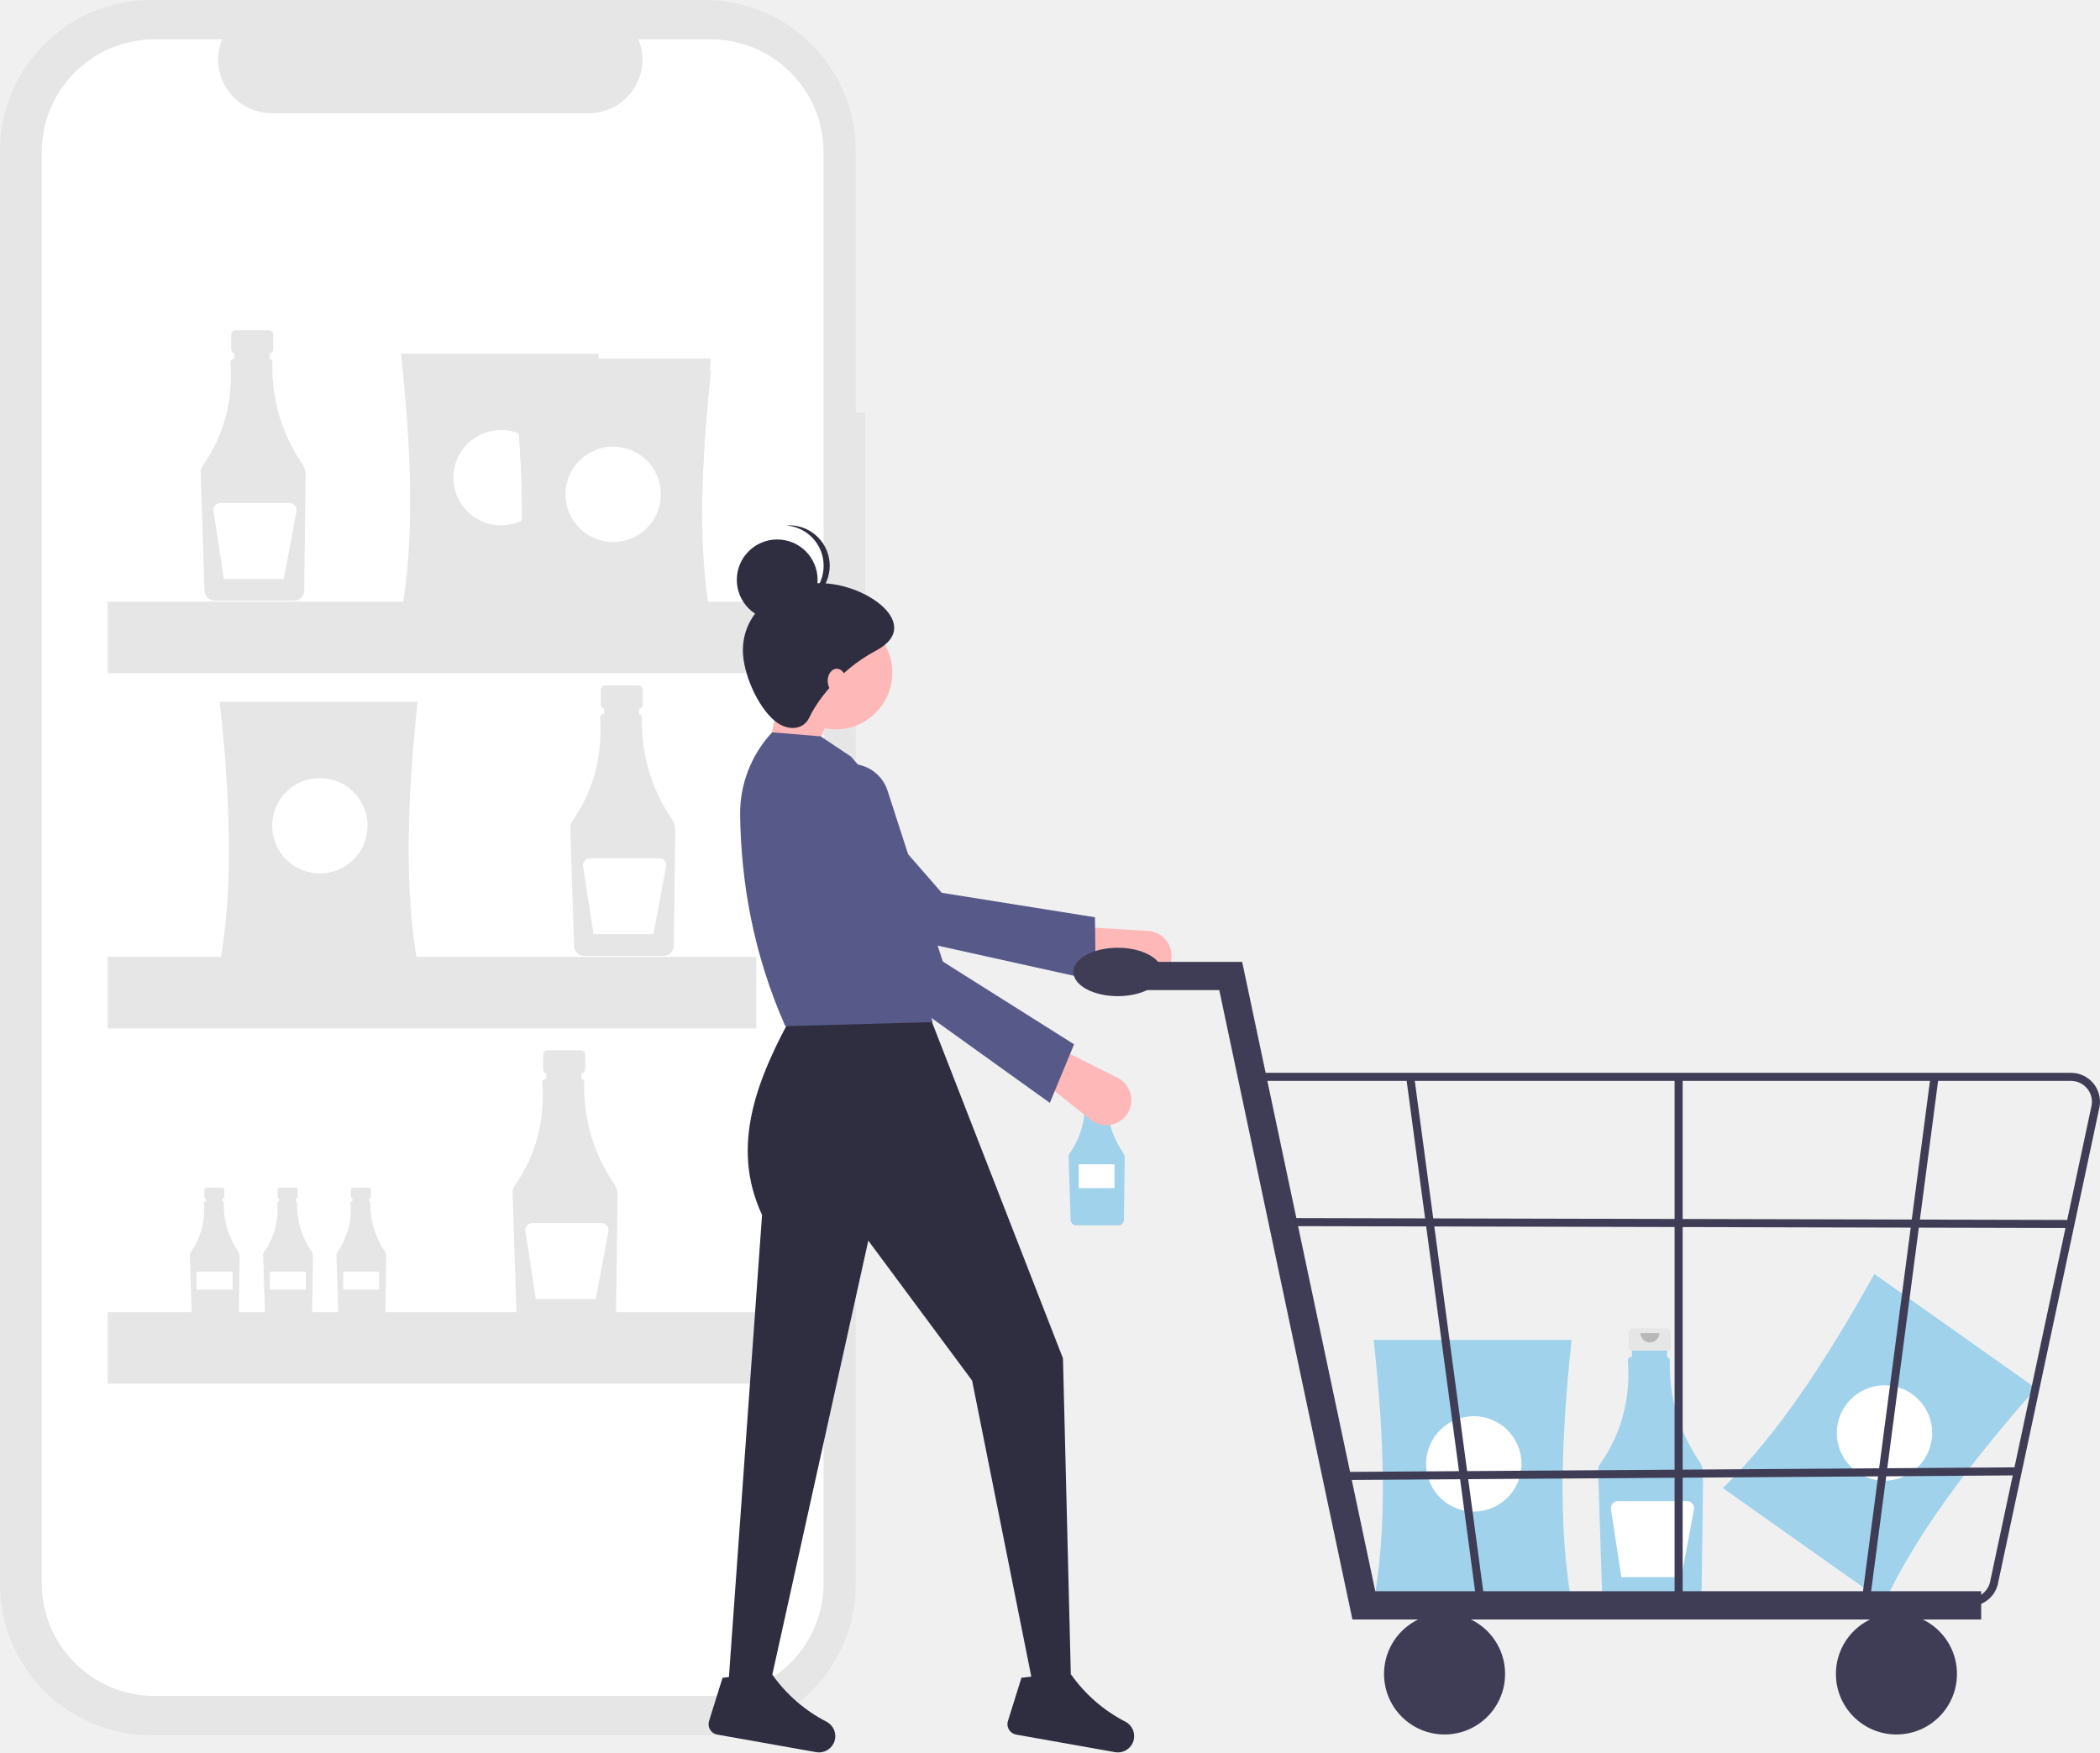
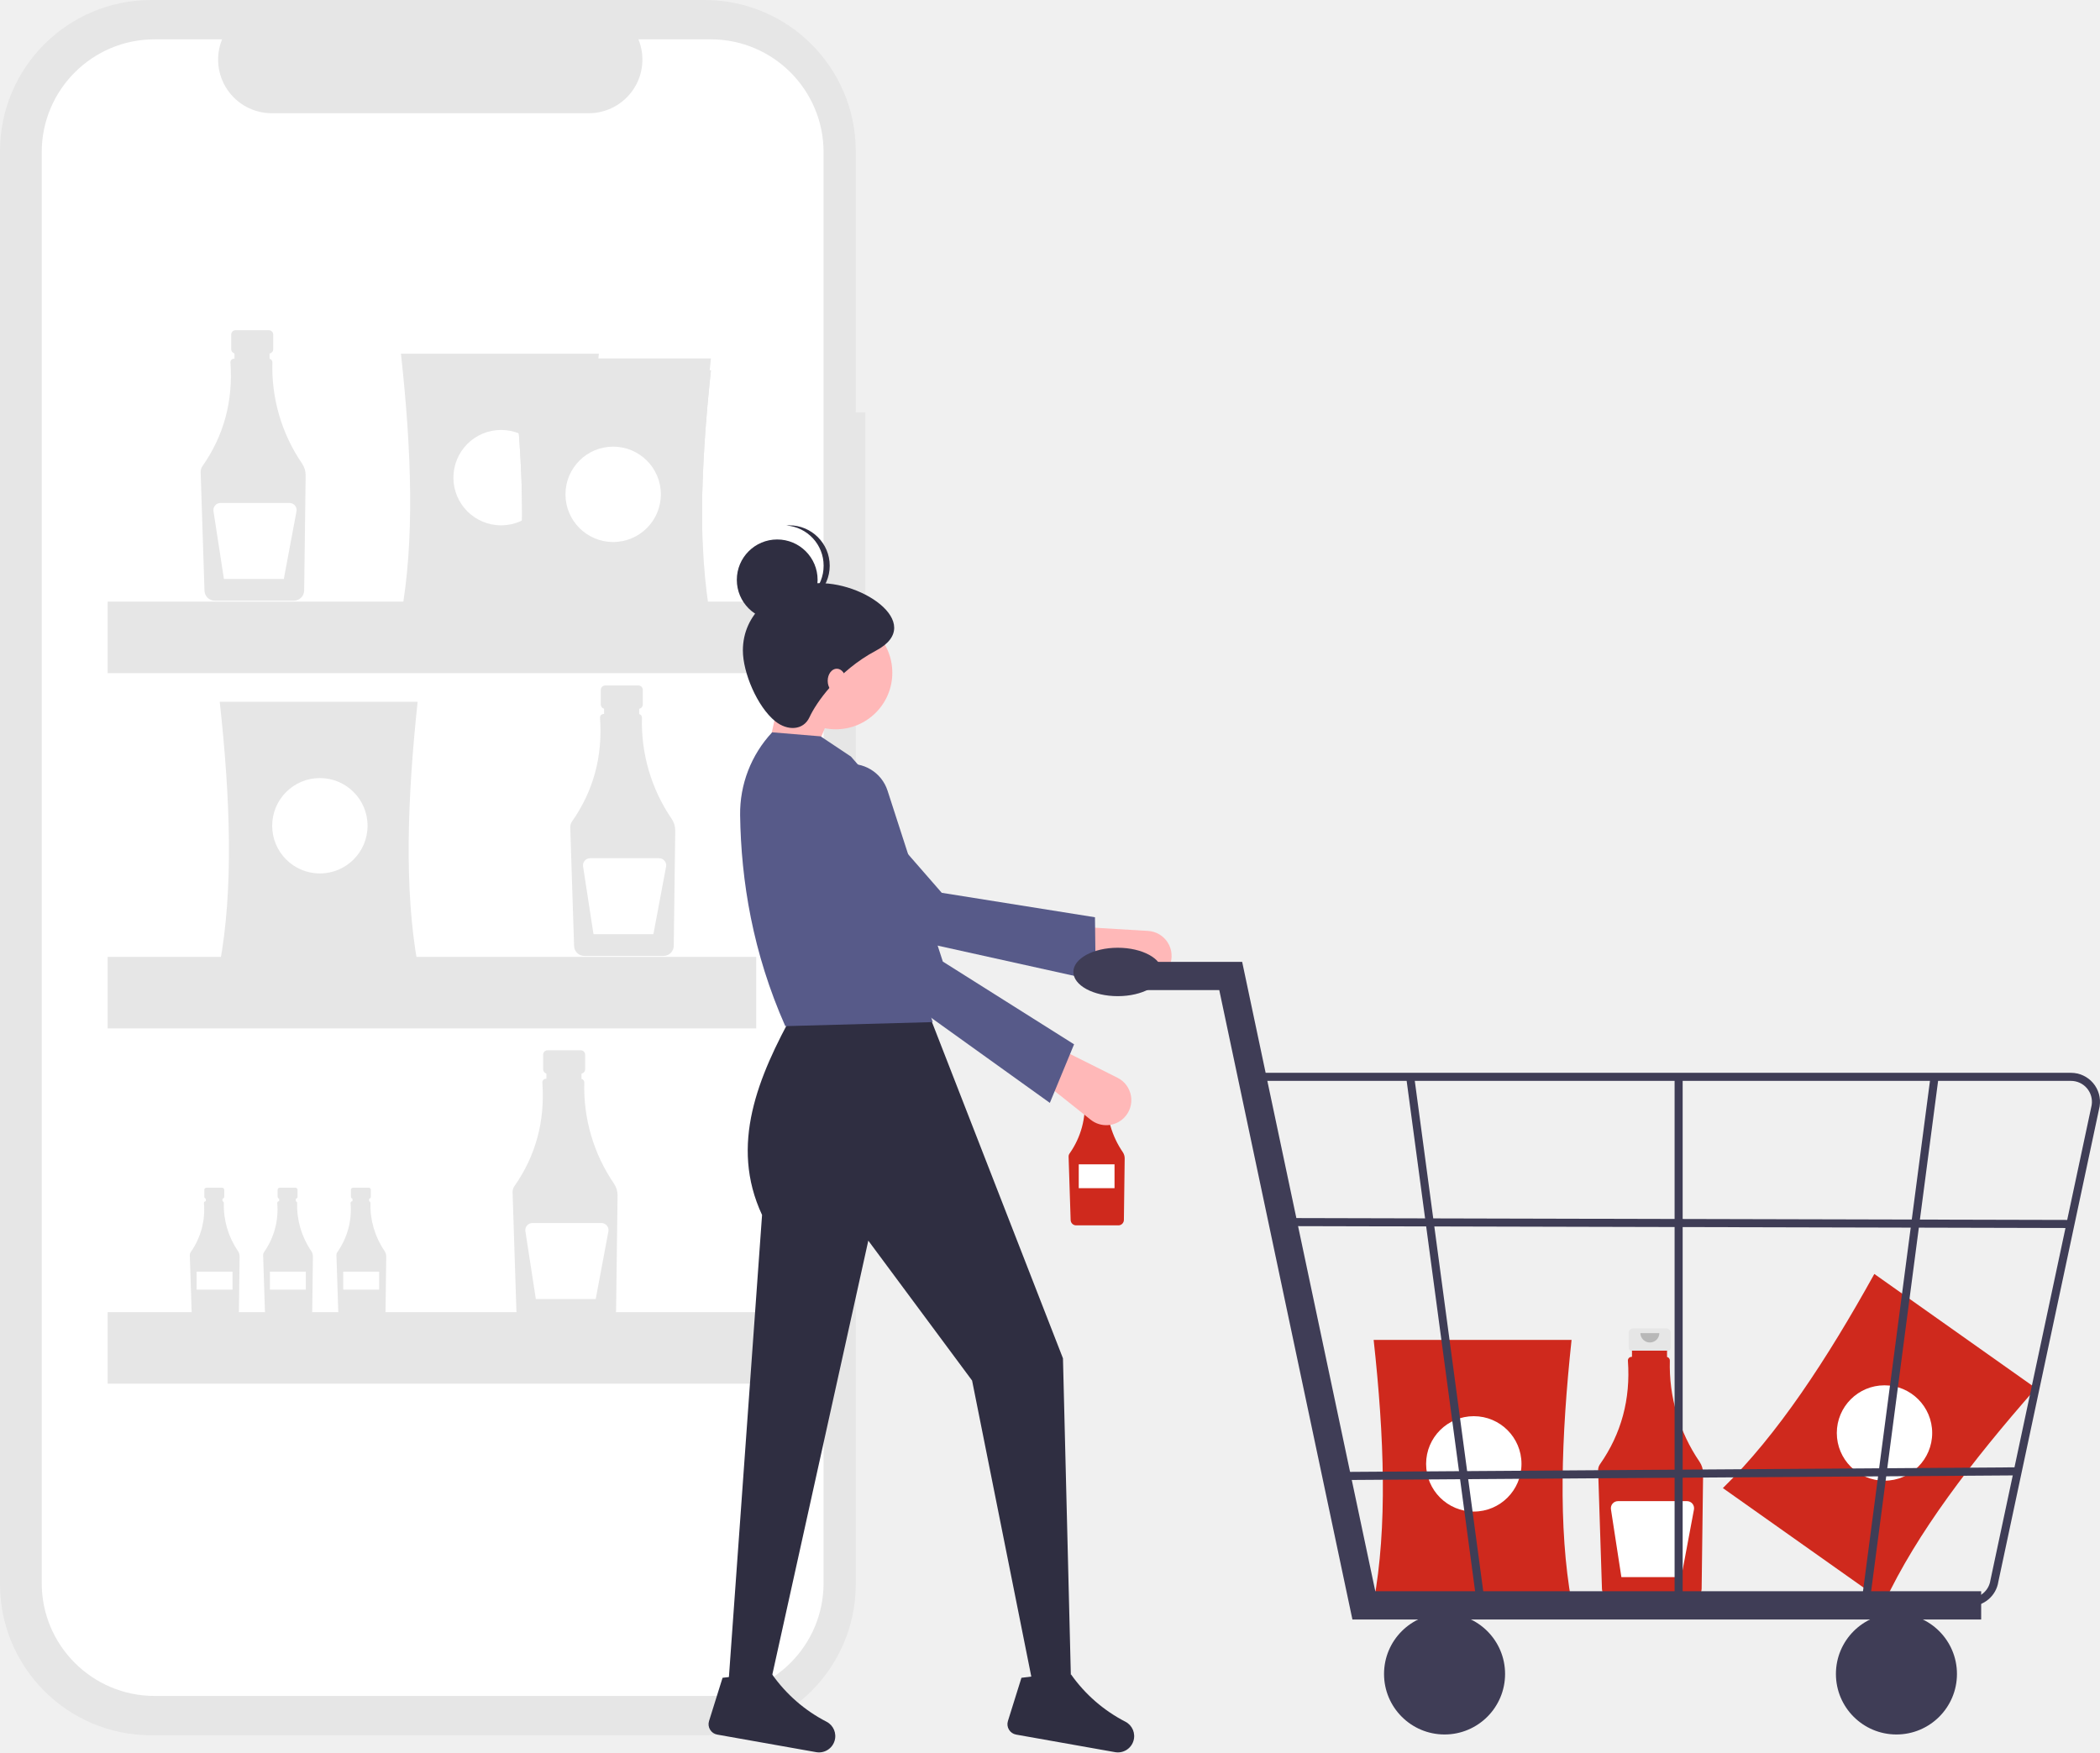
<svg xmlns="http://www.w3.org/2000/svg" data-name="Layer 1" width="888" height="741.048" viewBox="0 0 888 741.048">
  <path d="M521.896,253.856H517.864v-110.453a63.927,63.927,0,0,0-63.927-63.927H219.927A63.927,63.927,0,0,0,156,143.403V749.357A63.927,63.927,0,0,0,219.927,813.284H453.937a63.927,63.927,0,0,0,63.927-63.927V332.478h4.032Z" transform="translate(-156 -79.47583)" fill="#e6e6e6" />
  <path d="M456.516,96.107h-30.546a22.681,22.681,0,0,1-21,31.247H270.91a22.681,22.681,0,0,1-21-31.247h-28.53a47.74,47.74,0,0,0-47.74,47.74V748.912a47.74,47.74,0,0,0,47.74,47.74H456.516a47.74,47.74,0,0,0,47.74-47.74V143.848A47.74,47.74,0,0,0,456.516,96.107Z" transform="translate(-156 -79.47583)" fill="#fff" />
  <path d="M269.672,219.111H255.633a1.861,1.861,0,0,0-1.861,1.861v6.162a1.861,1.861,0,0,0,1.861,1.861h2.327v9.233h9.386v-9.233h2.327a1.861,1.861,0,0,0,1.861-1.861v-6.162A1.861,1.861,0,0,0,269.672,219.111Z" transform="translate(-156 -79.47583)" fill="#e6e6e6" />
  <path d="M283.734,275.507a72.178,72.178,0,0,1-12.557-42.794,1.522,1.522,0,0,0-1.188-1.519v-2.663H255.162v2.626h-.204a1.521,1.521,0,0,0-1.519,1.523q0.0.055.004.111,1.752,24.425-11.833,43.808a4.193,4.193,0,0,0-.759,2.541l1.621,50.151a4.341,4.341,0,0,0,4.304,4.19h33.537a4.343,4.343,0,0,0,4.307-4.264l.625-48.693A8.788,8.788,0,0,0,283.734,275.507Z" transform="translate(-156 -79.47583)" fill="#e6e6e6" />
  <path d="M278.425,292.166H249.234a2.997,2.997,0,0,0-2.962,3.453l4.411,28.673h25.33l5.358-28.577a2.997,2.997,0,0,0-2.946-3.549Z" transform="translate(-156 -79.47583)" fill="#fff" />
  <path d="M425.957,369.345H411.917a1.861,1.861,0,0,0-1.861,1.861v6.162a1.861,1.861,0,0,0,1.861,1.861h2.327v9.233h9.386V379.23h2.327a1.861,1.861,0,0,0,1.861-1.861v-6.162A1.861,1.861,0,0,0,425.957,369.345Z" transform="translate(-156 -79.47583)" fill="#e6e6e6" />
  <path d="M440.019,425.742a72.178,72.178,0,0,1-12.557-42.794,1.522,1.522,0,0,0-1.188-1.519V378.767H411.446v2.626h-.204a1.521,1.521,0,0,0-1.519,1.523q0.0.055.004.111,1.752,24.425-11.833,43.808a4.193,4.193,0,0,0-.759,2.541l1.621,50.151a4.341,4.341,0,0,0,4.304,4.19h33.537a4.343,4.343,0,0,0,4.307-4.264l.625-48.693A8.788,8.788,0,0,0,440.019,425.742Z" transform="translate(-156 -79.47583)" fill="#e6e6e6" />
  <path d="M434.71,442.401H405.518a2.997,2.997,0,0,0-2.962,3.453l4.411,28.673h25.33l5.358-28.577a2.997,2.997,0,0,0-2.946-3.549Z" transform="translate(-156 -79.47583)" fill="#fff" />
  <path d="M249.935,581.733h-6.659a.883.883,0,0,0-.883.883v2.923a.883.883,0,0,0,.883.883h1.104v4.38h4.452v-4.38H249.935a.883.883,0,0,0,.883-.883v-2.923A.883.883,0,0,0,249.935,581.733Z" transform="translate(-156 -79.47583)" fill="#e6e6e6" />
  <path d="M256.605,608.484a34.237,34.237,0,0,1-5.956-20.299.722.722,0,0,0-.564-.721v-1.263H243.052v1.245h-.097a.722.722,0,0,0-.721.723q0,.026.002.053a31.246,31.246,0,0,1-5.613,20.78,1.989,1.989,0,0,0-.36,1.205l.769,23.789a2.059,2.059,0,0,0,2.042,1.988h15.908a2.06,2.06,0,0,0,2.043-2.023l.296-23.097A4.168,4.168,0,0,0,256.605,608.484Z" transform="translate(-156 -79.47583)" fill="#e6e6e6" />
  <rect x="83.137" y="537.753" width="15.179" height="7.59" fill="#fff" />
  <path d="M280.935,581.733h-6.659a.883.883,0,0,0-.883.883v2.923a.883.883,0,0,0,.883.883h1.104v4.38h4.452v-4.38H280.935a.883.883,0,0,0,.883-.883v-2.923A.883.883,0,0,0,280.935,581.733Z" transform="translate(-156 -79.47583)" fill="#e6e6e6" />
  <path d="M287.605,608.484a34.237,34.237,0,0,1-5.956-20.299.722.722,0,0,0-.564-.721v-1.263H274.052v1.245h-.097a.722.722,0,0,0-.721.723q0,.026.002.053a31.246,31.246,0,0,1-5.613,20.78,1.989,1.989,0,0,0-.36,1.205l.769,23.789a2.059,2.059,0,0,0,2.042,1.988h15.908a2.06,2.06,0,0,0,2.043-2.023l.296-23.097A4.168,4.168,0,0,0,287.605,608.484Z" transform="translate(-156 -79.47583)" fill="#e6e6e6" />
  <rect x="114.137" y="537.753" width="15.179" height="7.59" fill="#fff" />
  <path d="M311.935,581.733h-6.659a.883.883,0,0,0-.883.883v2.923a.883.883,0,0,0,.883.883h1.104v4.38h4.452v-4.38H311.935a.883.883,0,0,0,.883-.883v-2.923A.883.883,0,0,0,311.935,581.733Z" transform="translate(-156 -79.47583)" fill="#e6e6e6" />
  <path d="M318.605,608.484a34.237,34.237,0,0,1-5.956-20.299.722.722,0,0,0-.564-.721v-1.263H305.052v1.245h-.097a.722.722,0,0,0-.721.723q0,.026.002.053a31.246,31.246,0,0,1-5.613,20.78,1.989,1.989,0,0,0-.36,1.205l.769,23.789a2.059,2.059,0,0,0,2.042,1.988h15.908a2.06,2.06,0,0,0,2.043-2.023l.296-23.097A4.168,4.168,0,0,0,318.605,608.484Z" transform="translate(-156 -79.47583)" fill="#e6e6e6" />
  <rect x="145.137" y="537.753" width="15.179" height="7.59" fill="#fff" />
  <path d="M401.567,523.613H387.528a1.861,1.861,0,0,0-1.861,1.861v6.162a1.861,1.861,0,0,0,1.861,1.861h2.327v9.233h9.386v-9.233h2.327a1.861,1.861,0,0,0,1.861-1.861v-6.162A1.861,1.861,0,0,0,401.567,523.613Z" transform="translate(-156 -79.47583)" fill="#e6e6e6" />
  <path d="M415.629,580.01a72.178,72.178,0,0,1-12.557-42.794,1.522,1.522,0,0,0-1.188-1.519v-2.663H387.057v2.626h-.204a1.521,1.521,0,0,0-1.519,1.523q0.0.055.004.111,1.752,24.425-11.833,43.808a4.193,4.193,0,0,0-.759,2.541l1.621,50.151a4.341,4.341,0,0,0,4.304,4.19h33.537a4.343,4.343,0,0,0,4.307-4.264l.625-48.693A8.788,8.788,0,0,0,415.629,580.01Z" transform="translate(-156 -79.47583)" fill="#e6e6e6" />
  <path d="M410.32,596.668H381.129a2.997,2.997,0,0,0-2.962,3.453l4.411,28.673h25.33l5.358-28.577a2.997,2.997,0,0,0-2.946-3.549Z" transform="translate(-156 -79.47583)" fill="#fff" />
  <path d="M409.232,339.938H325.544c5.851-31.633,4.505-69.832,0-110.911h83.688C404.847,270.107,403.536,308.305,409.232,339.938Z" transform="translate(-156 -79.47583)" fill="#e6e6e6" />
  <circle cx="211.892" cy="201.982" r="20.166" fill="#fff" />
  <path d="M332.602,487.148H248.914c5.851-31.633,4.505-69.832,0-110.911H332.602C328.217,417.316,326.907,455.515,332.602,487.148Z" transform="translate(-156 -79.47583)" fill="#e6e6e6" />
  <circle cx="135.262" cy="349.192" r="20.166" fill="#fff" />
  <path d="M456.621,346.996H372.933c5.851-31.633,4.505-69.832,0-110.911h83.688C452.236,277.165,450.926,315.363,456.621,346.996Z" transform="translate(-156 -79.47583)" fill="#e6e6e6" />
  <circle cx="259.281" cy="209.04" r="20.166" fill="#fff" />
  <path d="M456.621,341.955H372.933c5.851-31.633,4.505-69.832,0-110.911h83.688C452.236,272.123,450.926,310.322,456.621,341.955Z" transform="translate(-156 -79.47583)" fill="#e6e6e6" />
  <circle cx="259.281" cy="203.998" r="20.166" fill="#fff" />
  <path d="M456.621,346.996H372.933c5.851-31.633,4.505-69.832,0-110.911h83.688C452.236,277.165,450.926,315.363,456.621,346.996Z" transform="translate(-156 -79.47583)" fill="#e6e6e6" />
  <circle cx="259.281" cy="209.04" r="20.166" fill="#fff" />
  <rect x="45.525" y="254.413" width="274.254" height="30.249" fill="#e6e6e6" />
  <rect x="45.525" y="404.647" width="274.254" height="30.249" fill="#e6e6e6" />
  <rect x="45.525" y="554.882" width="274.254" height="30.249" fill="#e6e6e6" />
-   <path d="M952.855,757.075l-68.325-48.326c23.044-22.448,44.002-54.411,64.046-90.551l68.325,48.326C989.599,697.53,966.471,727.96,952.855,757.075Z" transform="translate(-156 -79.47583)" fill="#a0d2eb" />
+   <path d="M952.855,757.075l-68.325-48.326c23.044-22.448,44.002-54.411,64.046-90.551l68.325,48.326C989.599,697.53,966.471,727.96,952.855,757.075Z" transform="translate(-156 -79.47583)" fill="#cf291d" />
  <circle cx="796.873" cy="605.982" r="20.166" fill="#fff" />
  <path d="M623.262,536.554h-7.5a.994.994,0,0,0-.994.994v3.292a.994.994,0,0,0,.994.994h1.243v4.932h5.014v-4.932h1.243a.994.994,0,0,0,.994-.994v-3.292A.994.994,0,0,0,623.262,536.554Z" transform="translate(-156 -79.47583)" fill="#e6e6e6" />
-   <path d="M630.774,566.682a38.558,38.558,0,0,1-6.708-22.861.813.813,0,0,0-.635-.812v-1.422h-7.921v1.403h-.109a.813.813,0,0,0-.812.814q0,.03.002.059a35.189,35.189,0,0,1-6.322,23.403,2.24,2.24,0,0,0-.405,1.357l.866,26.792a2.319,2.319,0,0,0,2.299,2.238h17.916a2.32,2.32,0,0,0,2.301-2.278l.334-26.012A4.695,4.695,0,0,0,630.774,566.682Z" transform="translate(-156 -79.47583)" fill="#a0d2eb" />
+   <path d="M630.774,566.682a38.558,38.558,0,0,1-6.708-22.861.813.813,0,0,0-.635-.812v-1.422h-7.921v1.403h-.109a.813.813,0,0,0-.812.814q0,.03.002.059a35.189,35.189,0,0,1-6.322,23.403,2.24,2.24,0,0,0-.405,1.357l.866,26.792a2.319,2.319,0,0,0,2.299,2.238h17.916a2.32,2.32,0,0,0,2.301-2.278l.334-26.012A4.695,4.695,0,0,0,630.774,566.682Z" transform="translate(-156 -79.47583)" fill="#cf291d" />
  <path d="M621.699,537.627a2.145,2.145,0,0,1-4.291,0" transform="translate(-156 -79.47583)" opacity="0.2" style="isolation:isolate" />
  <rect x="456.161" y="492.368" width="15.124" height="10.083" fill="#fff" />
  <path d="M860.602,641.218H846.563a1.861,1.861,0,0,0-1.861,1.861v6.162a1.861,1.861,0,0,0,1.861,1.861h2.327v9.233h9.386v-9.233h2.327a1.861,1.861,0,0,0,1.861-1.861V643.079A1.861,1.861,0,0,0,860.602,641.218Z" transform="translate(-156 -79.47583)" fill="#e6e6e6" />
-   <path d="M874.664,697.615a72.178,72.178,0,0,1-12.557-42.794,1.522,1.522,0,0,0-1.188-1.519v-2.663H846.092v2.626h-.204a1.521,1.521,0,0,0-1.519,1.523q0.0.055.004.111,1.752,24.425-11.833,43.808a4.193,4.193,0,0,0-.759,2.541l1.621,50.151a4.341,4.341,0,0,0,4.304,4.19h33.537a4.343,4.343,0,0,0,4.307-4.264l.625-48.693A8.788,8.788,0,0,0,874.664,697.615Z" transform="translate(-156 -79.47583)" fill="#a0d2eb" />
+   <path d="M874.664,697.615a72.178,72.178,0,0,1-12.557-42.794,1.522,1.522,0,0,0-1.188-1.519v-2.663H846.092v2.626h-.204a1.521,1.521,0,0,0-1.519,1.523q0.0.055.004.111,1.752,24.425-11.833,43.808a4.193,4.193,0,0,0-.759,2.541l1.621,50.151a4.341,4.341,0,0,0,4.304,4.19h33.537a4.343,4.343,0,0,0,4.307-4.264l.625-48.693A8.788,8.788,0,0,0,874.664,697.615Z" transform="translate(-156 -79.47583)" fill="#cf291d" />
  <path d="M857.676,643.226a4.016,4.016,0,0,1-8.031,0" transform="translate(-156 -79.47583)" opacity="0.2" style="isolation:isolate" />
  <path d="M869.355,714.273H840.164a2.997,2.997,0,0,0-2.962,3.453l4.411,28.673h25.33l5.358-28.577a2.997,2.997,0,0,0-2.946-3.549Z" transform="translate(-156 -79.47583)" fill="#fff" />
-   <path d="M820.546,756.996H736.858c5.851-31.633,4.505-69.832,0-110.911H820.546C816.161,687.164,814.851,725.362,820.546,756.996Z" transform="translate(-156 -79.47583)" fill="#a0d2eb" />
+   <path d="M820.546,756.996H736.858c5.851-31.633,4.505-69.832,0-110.911H820.546C816.161,687.164,814.851,725.362,820.546,756.996Z" transform="translate(-156 -79.47583)" fill="#cf291d" />
  <circle cx="623.206" cy="619.039" r="20.166" fill="#fff" />
  <polygon points="322.243 328.466 341.03 326.758 352.986 297.724 331.637 285.768 322.243 328.466" fill="#ffb8b8" />
  <path d="M650.66,487.65v0a10.593,10.593,0,0,0-9.202-14.517l-29.17-1.739-4.295,14.282,30.029,8.247A10.593,10.593,0,0,0,650.66,487.65Z" transform="translate(-156 -79.47583)" fill="#ffb8b8" />
  <path d="M619.339,494.163l-.321-26.8-64.793-10.339L504.31,399.777a16.338,16.338,0,0,0-21.294-2.912l0,0a16.338,16.338,0,0,0-2.846,24.922l41.18,50.678Z" transform="translate(-156 -79.47583)" fill="#575a89" />
  <path d="M463.726,795.643h17.079L523.168,604.109l43.887,59.169,25.619,128.095h16.225l-3.416-137.488-57.216-146.882H491.906c-15.402,27.874-27.485,56.608-13.663,86.251Z" transform="translate(-156 -79.47583)" fill="#2f2e41" />
  <path d="M582.204,807.276a4.457,4.457,0,0,0,3.476,5.718l41.793,7.417a6.876,6.876,0,0,0,7.801-4.713h0a6.834,6.834,0,0,0-3.342-8.126,63.902,63.902,0,0,1-23.048-20.038c-4.593,4.277-9.727,3.875-15.179.723l-5.782.723Z" transform="translate(-156 -79.47583)" fill="#2f2e41" />
  <path d="M455.818,807.276a4.457,4.457,0,0,0,3.476,5.718l41.793,7.417a6.876,6.876,0,0,0,7.801-4.713h0a6.834,6.834,0,0,0-3.342-8.126,63.902,63.902,0,0,1-23.048-20.038c-4.593,4.277-9.727,3.875-15.179.723l-5.782.723Z" transform="translate(-156 -79.47583)" fill="#2f2e41" />
  <circle cx="353.413" cy="284.487" r="23.911" fill="#ffb8b8" />
  <path d="M488.064,513.407,550.403,511.699l-18.308-57.62c11.377-18.239-.073-36.46-16.278-54.677l-12.809-8.54-20.495-1.708h0a50.314,50.314,0,0,0-13.549,35.05C469.369,452.032,474.297,482.324,488.064,513.407Z" transform="translate(-156 -79.47583)" fill="#575a89" />
  <path d="M631.291,552.192h0a10.593,10.593,0,0,0-2.749-16.966L602.409,522.151l-9.567,11.441,24.363,19.395A10.593,10.593,0,0,0,631.291,552.192Z" transform="translate(-156 -79.47583)" fill="#ffb8b8" />
  <path d="M599.933,545.858l10.248-24.765-55.502-34.994-23.37-72.268a16.338,16.338,0,0,0-18.432-11.054h0a16.338,16.338,0,0,0-12.421,21.793l17.923,62.791Z" transform="translate(-156 -79.47583)" fill="#575a89" />
  <path d="M470.13,354.569c0,9.304,6.042,23.712,13.663,29.889,5.128,4.156,11.905,3.981,14.517-1.708,2.68-5.836,11.919-19.552,28.181-28.181,21.678-11.503-7.688-31.182-28.181-28.181C482.911,328.643,470.13,339.005,470.13,354.569Z" transform="translate(-156 -79.47583)" fill="#2f2e41" />
  <circle cx="328.648" cy="245.205" r="17.079" fill="#2f2e41" />
  <path d="M504.289,318.703a17.069,17.069,0,0,0-15.798-17.015c.424-.032.849-.065,1.281-.065a17.079,17.079,0,0,1,0,34.159c-.432,0-.857-.033-1.281-.065A17.069,17.069,0,0,0,504.289,318.703Z" transform="translate(-156 -79.47583)" fill="#2f2e41" />
  <ellipse cx="353.84" cy="287.903" rx="3.843" ry="5.124" fill="#ffb8b8" />
  <polygon points="837.751 684.845 571.879 684.845 515.578 418.694 467.529 418.694 467.529 406.752 525.258 406.752 581.559 672.902 837.751 672.902 837.751 684.845" fill="#3f3d56" />
  <circle cx="610.841" cy="707.877" r="25.591" fill="#3f3d56" />
  <circle cx="801.923" cy="707.877" r="25.591" fill="#3f3d56" />
  <path d="M988.903,758.697H730.225L684.584,533.145h347.151a12.265,12.265,0,0,1,12.116,14.167l-42.833,201.025A12.204,12.204,0,0,1,988.903,758.697Zm-255.869-3.412H988.903a8.806,8.806,0,0,0,8.742-7.477l42.833-201.025a8.85,8.85,0,0,0-8.744-10.225H688.726Z" transform="translate(-156 -79.47583)" fill="#3f3d56" />
  <polygon points="624.513 678.499 594.623 455.653 597.989 455.097 627.879 677.943 624.513 678.499" fill="#3f3d56" />
  <polygon points="790.712 676.788 787.343 676.242 816.36 455.102 819.729 455.648 790.712 676.788" fill="#3f3d56" />
  <rect x="708.115" y="455.375" width="3.412" height="222.846" fill="#3f3d56" />
  <rect x="865.451" y="431.522" width="3.412" height="330.296" transform="translate(112.3889 1382.904) rotate(-89.86127)" fill="#3f3d56" />
  <rect x="718.838" y="700.962" width="290.178" height="3.412" transform="translate(-160.7831 -73.5538) rotate(-0.39166)" fill="#3f3d56" />
  <ellipse cx="472.648" cy="411.017" rx="18.767" ry="10.237" fill="#3f3d56" />
</svg>
